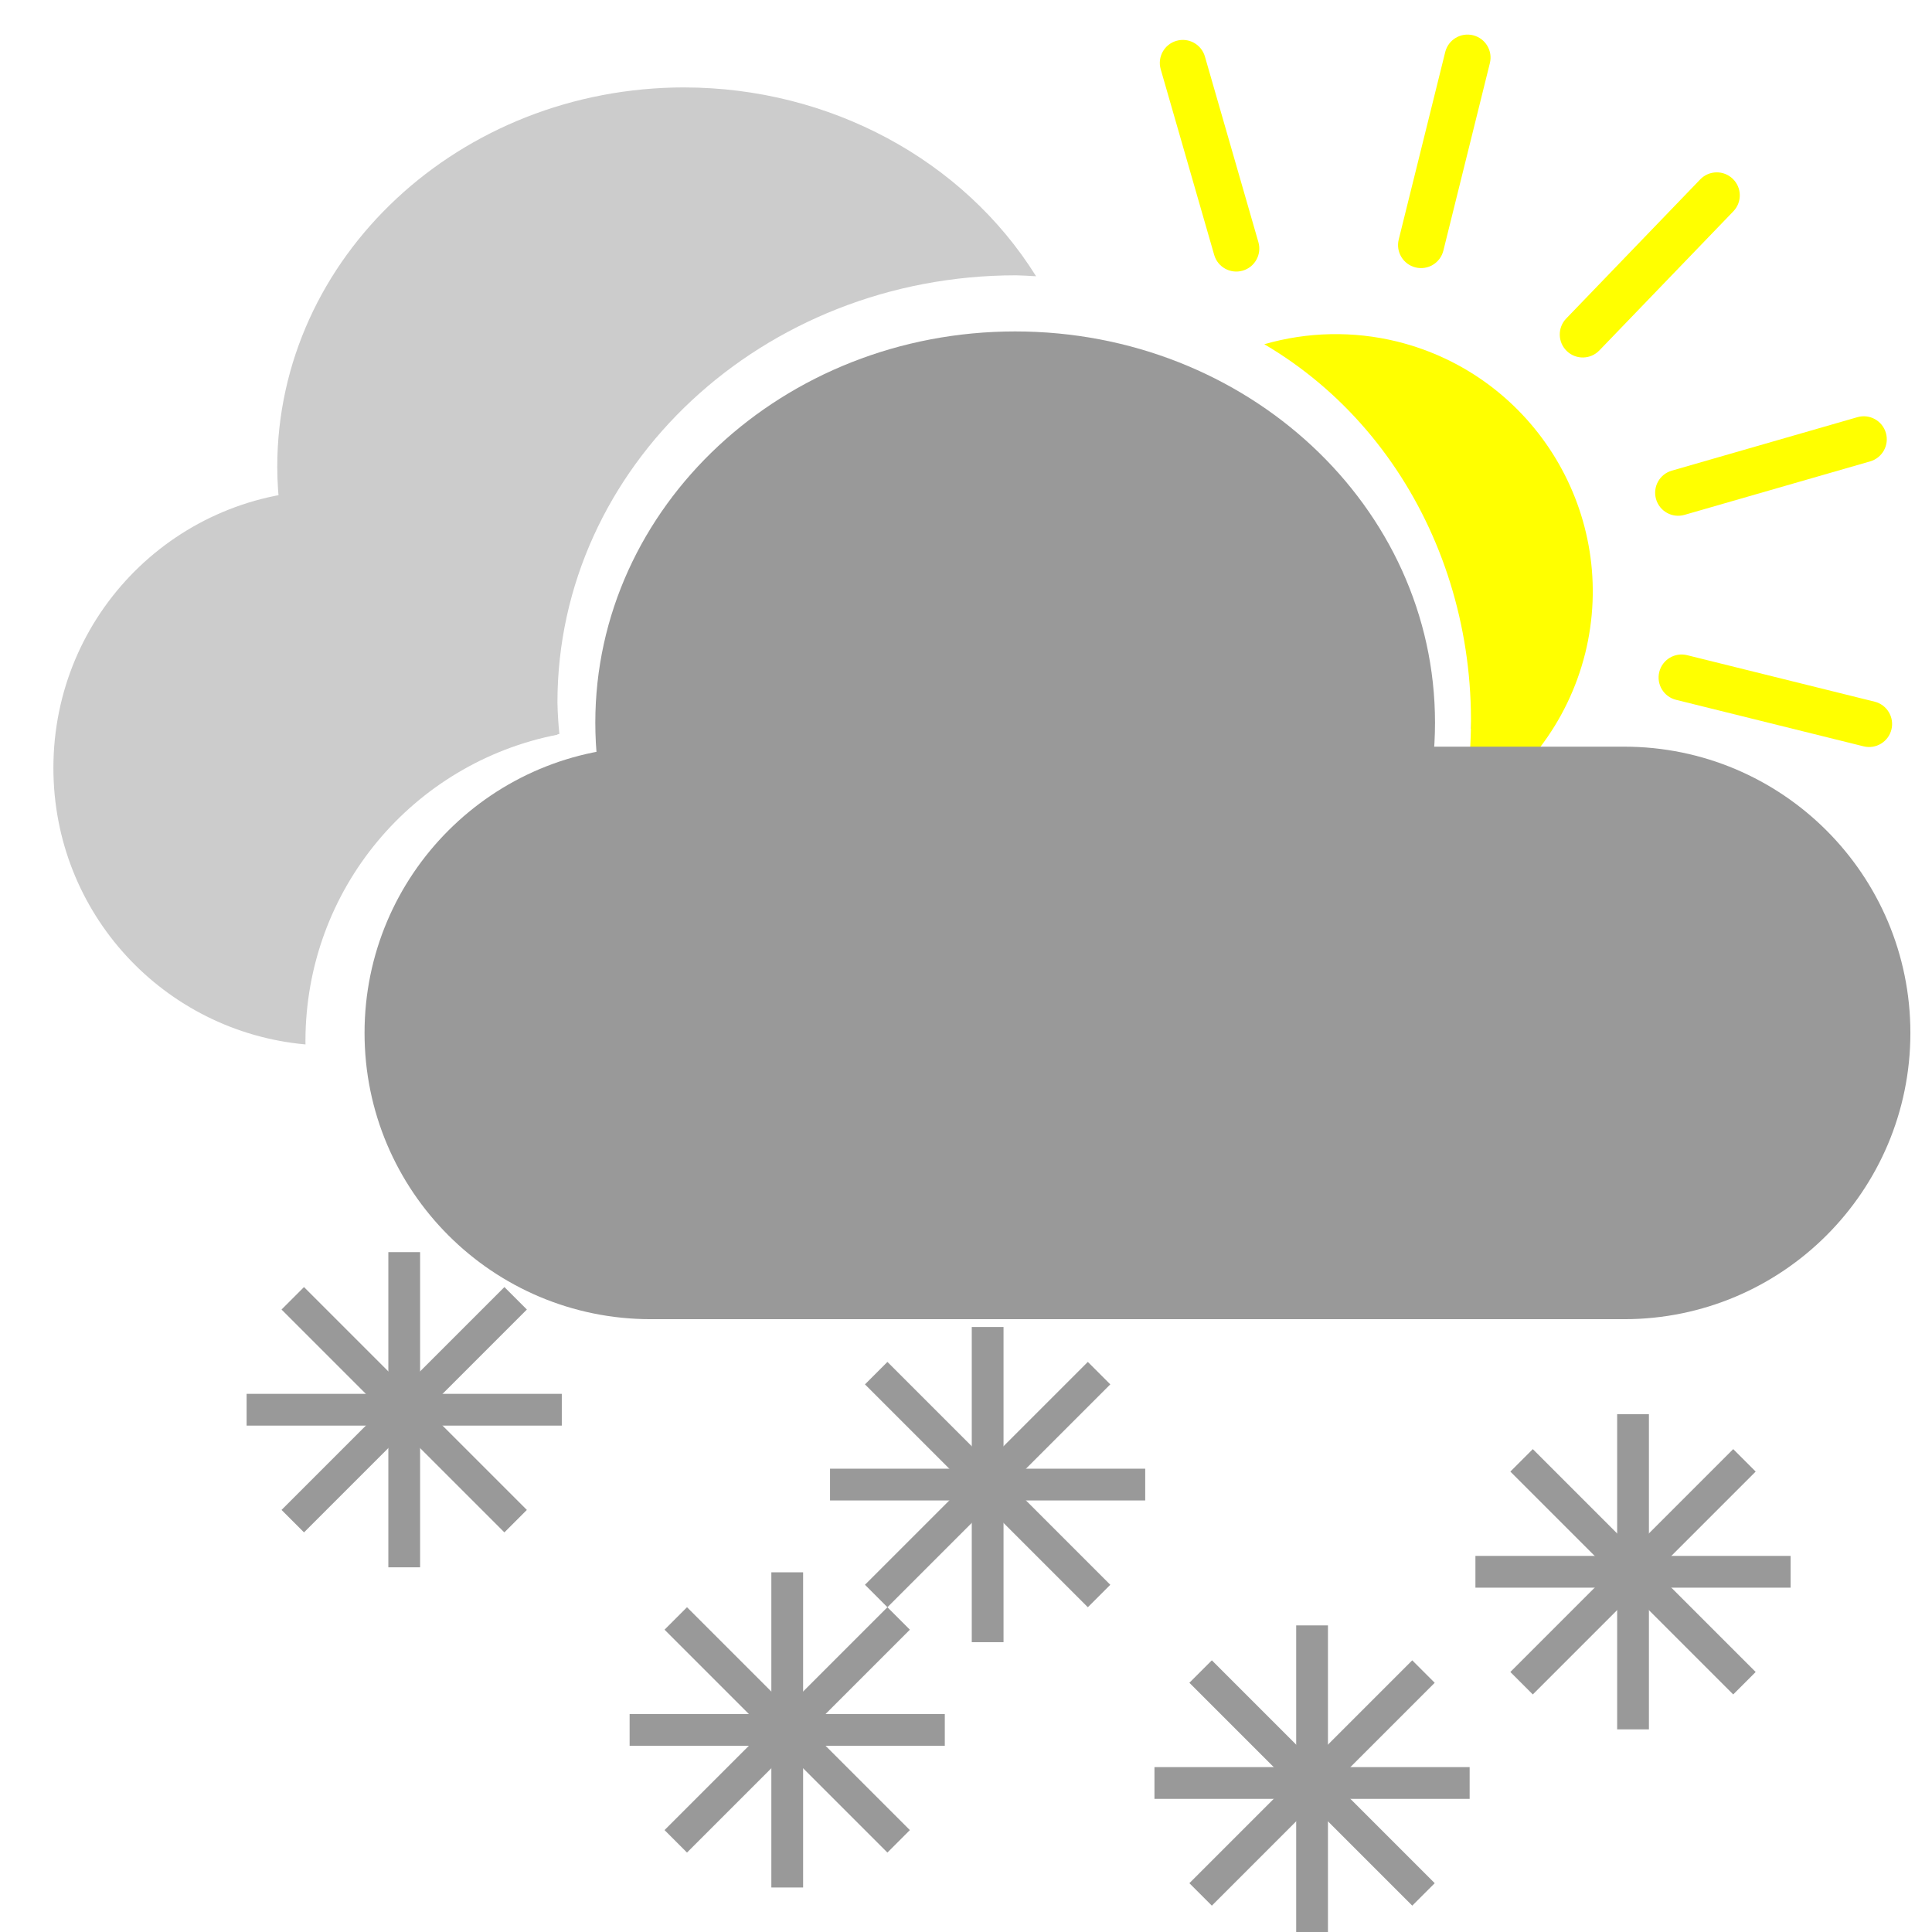
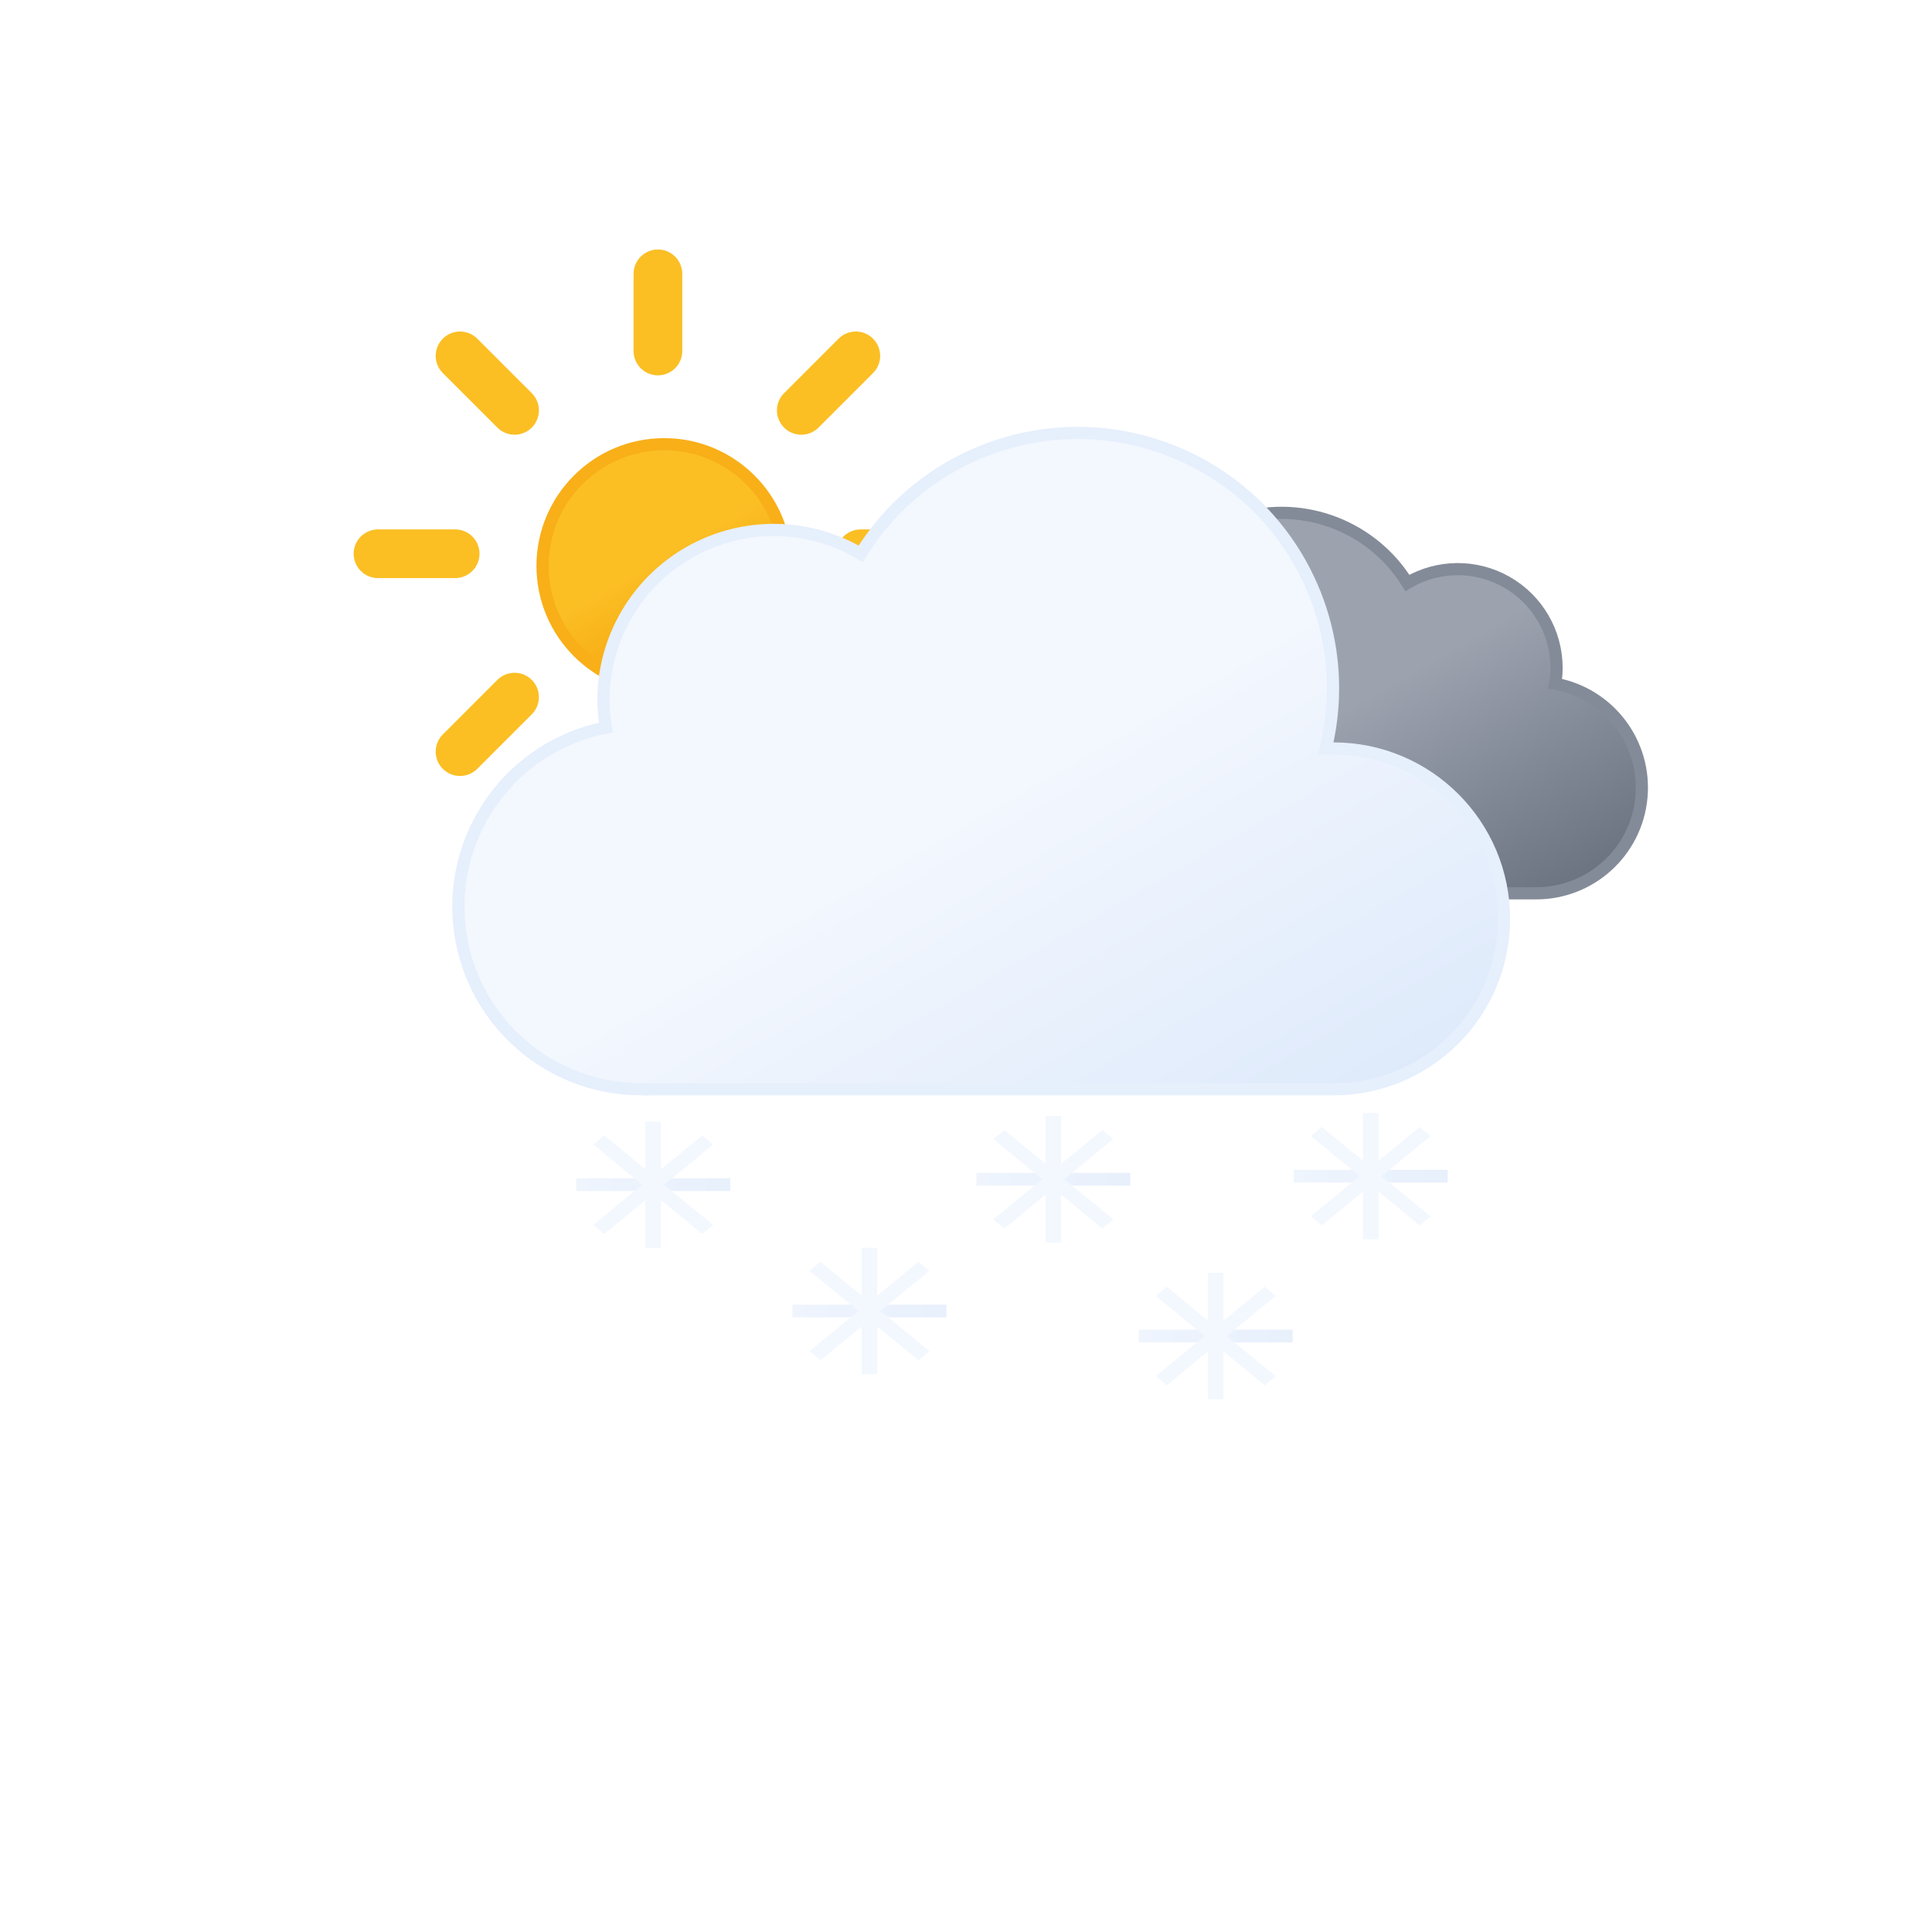
- <svg xmlns="http://www.w3.org/2000/svg" id="svg8" version="1.1" viewBox="0 0 79.375 79.375" height="300" width="300">
-   <defs id="defs2" />
-   <path style="fill:#cccccc;stroke-width:0.177" d="m 13.603,20.141 c -6.321,0 -11.409,5.089 -11.409,11.41 0,5.966 4.534,10.831 10.358,11.359 -3.91e-4,-0.042 -0.003,-0.082 -0.003,-0.124 0,-6.261 4.436,-11.446 10.349,-12.602 a 18.838,17.554 0 0 1 -0.083,-1.382 18.838,17.554 0 0 1 2.468,-8.661 z m 45.57,2.221 a 18.838,17.554 0 0 1 1.318,6.44 18.838,17.554 0 0 1 -0.063,1.139 h 3.259 c -0.436,-3.107 -2.109,-5.805 -4.514,-7.579 z" id="rect12" />
-   <path style="fill:#cccccc;stroke-width:0.177" d="M 28.124,3.591 A 16.734,15.593 0 0 0 11.391,19.184 16.734,15.593 0 0 0 18.486,31.888 c 1.349,-0.843 2.868,-1.44 4.495,-1.734 a 18.838,17.554 0 0 1 -0.079,-1.29 18.838,17.554 0 0 1 18.838,-17.553 18.838,17.554 0 0 1 0.827,0.039 16.734,15.593 0 0 0 -14.444,-7.758 z" id="path14" />
-   <g transform="rotate(12.93212,34.43997,-249.9116)" id="g205">
-     <path style="fill:#ffff00;stroke-width:0.37" d="m 126.285,12.965 a 10.583,10.583 0 0 0 -10.398,-10.766 10.583,10.583 0 0 0 -5.294,1.329 17.084,18.334 0.996 0 1 12.224,17.069 10.583,10.583 0 0 0 3.467,-7.632 z" id="path35-7-3" />
-     <rect style="fill:#ffff00;stroke-width:0.265" id="rect37-2-5" width="9.827" height="1.89" x="-12.781" y="-116.853" ry="0.945" transform="rotate(90.99636)" />
-     <rect style="fill:#ffff00;stroke-width:0.265" id="rect37-5-3-6" width="9.827" height="1.89" x="-139.456" y="-11.712" ry="0.945" transform="rotate(-179.0036)" />
-     <rect style="fill:#ffff00;stroke-width:0.265" id="rect37-5-1-9-9" width="9.827" height="1.89" x="-72.177" y="-106.708" ry="0.945" transform="rotate(120.9964)" />
-     <rect style="fill:#ffff00;stroke-width:0.265" id="rect37-9-6-1" width="9.827" height="1.89" x="-118.544" y="-68.224" ry="0.945" transform="rotate(150.9964)" />
-     <rect style="fill:#ffff00;stroke-width:0.265" id="rect37-3-3-26-3-2" width="9.827" height="1.89" x="-53.558" y="94.051" ry="0.945" transform="rotate(-119.0036)" />
+ <svg xmlns="http://www.w3.org/2000/svg" xmlns:xlink="http://www.w3.org/1999/xlink" viewBox="0 0 79.374 79.374" version="1.1" id="svg33" width="300" height="300">
+   <defs id="defs23">
+     <linearGradient id="a" x1="16.5" y1="19.67" x2="21.5" y2="28.33" gradientUnits="userSpaceOnUse" gradientTransform="translate(8.29,-0.75)">
+       <stop offset="0" stop-color="#fbbf24" id="stop2" />
+       <stop offset="0.45" stop-color="#fbbf24" id="stop4" />
+       <stop offset="1" stop-color="#f59e0b" id="stop6" />
+     </linearGradient>
+     <linearGradient id="b" x1="40.76" y1="23" x2="50.83" y2="40.46" gradientUnits="userSpaceOnUse">
+       <stop offset="0" stop-color="#9ca3af" id="stop9" />
+       <stop offset="0.45" stop-color="#9ca3af" id="stop11" />
+       <stop offset="1" stop-color="#6b7280" id="stop13" />
+     </linearGradient>
+     <linearGradient id="c" x1="22.56" y1="21.96" x2="39.2" y2="50.8" gradientUnits="userSpaceOnUse" gradientTransform="translate(8.29,-0.75)">
+       <stop offset="0" stop-color="#f3f7fe" id="stop16" />
+       <stop offset="0.45" stop-color="#f3f7fe" id="stop18" />
+       <stop offset="1" stop-color="#deeafb" id="stop20" />
+     </linearGradient>
+     <linearGradient xlink:href="#b-3" id="linearGradient4633" gradientUnits="userSpaceOnUse" x1="-15.909" y1="60.877" x2="47.525" y2="60.877" />
+     <linearGradient id="b-3" x1="22.56" y1="21.96" x2="39.2" y2="50.8" gradientUnits="userSpaceOnUse" gradientTransform="translate(3.032984)" xlink:href="#b">
+       <stop offset="0" stop-color="#f3f7fe" id="stop9-6" />
+       <stop offset="0.45" stop-color="#f3f7fe" id="stop11-7" />
+       <stop offset="1" stop-color="#deeafb" id="stop13-5" />
+     </linearGradient>
+     <linearGradient id="b-6-5" x1="23.31" y1="44.3" x2="24.69" y2="46.7" gradientUnits="userSpaceOnUse">
+       <stop offset="0" stop-color="#4286ee" id="stop9-7-6" />
+       <stop offset="0.45" stop-color="#4286ee" id="stop11-5-2" />
+       <stop offset="1" stop-color="#0950bc" id="stop13-3-9" />
+     </linearGradient>
+     <linearGradient xlink:href="#b-3" id="linearGradient969" gradientUnits="userSpaceOnUse" x1="-15.909" y1="60.877" x2="47.525" y2="60.877" />
+     <linearGradient xlink:href="#b-3" id="linearGradient971" gradientUnits="userSpaceOnUse" x1="-15.909" y1="60.877" x2="47.525" y2="60.877" />
+     <linearGradient xlink:href="#b-3" id="linearGradient973" gradientUnits="userSpaceOnUse" x1="-15.909" y1="60.877" x2="47.525" y2="60.877" />
+     <linearGradient xlink:href="#b-3" id="linearGradient975" gradientUnits="userSpaceOnUse" x1="-15.909" y1="60.877" x2="47.525" y2="60.877" />
+     <linearGradient xlink:href="#b-3" id="linearGradient4633-9" gradientUnits="userSpaceOnUse" x1="-15.909" y1="60.877" x2="47.525" y2="60.877" />
+     <linearGradient xlink:href="#b-3" id="linearGradient1247" gradientUnits="userSpaceOnUse" x1="-15.909" y1="60.877" x2="47.525" y2="60.877" />
+     <linearGradient xlink:href="#b-3" id="linearGradient1249" gradientUnits="userSpaceOnUse" x1="-15.909" y1="60.877" x2="47.525" y2="60.877" />
+     <linearGradient xlink:href="#b-3" id="linearGradient1251" gradientUnits="userSpaceOnUse" x1="-15.909" y1="60.877" x2="47.525" y2="60.877" />
+     <linearGradient xlink:href="#b-3" id="linearGradient1253" gradientUnits="userSpaceOnUse" x1="-15.909" y1="60.877" x2="47.525" y2="60.877" />
+     <linearGradient xlink:href="#b" id="linearGradient1402" gradientUnits="userSpaceOnUse" x1="40.76" y1="23" x2="50.83" y2="40.46" gradientTransform="translate(8.29,-0.75)" />
+     <linearGradient xlink:href="#b-3" id="linearGradient4633-2" gradientUnits="userSpaceOnUse" x1="-15.909" y1="60.877" x2="47.525" y2="60.877" />
+     <linearGradient xlink:href="#b-3" id="linearGradient2864" gradientUnits="userSpaceOnUse" x1="-15.909" y1="60.877" x2="47.525" y2="60.877" />
+     <linearGradient xlink:href="#b-3" id="linearGradient2866" gradientUnits="userSpaceOnUse" x1="-15.909" y1="60.877" x2="47.525" y2="60.877" />
+     <linearGradient xlink:href="#b-3" id="linearGradient2868" gradientUnits="userSpaceOnUse" x1="-15.909" y1="60.877" x2="47.525" y2="60.877" />
+     <linearGradient xlink:href="#b-3" id="linearGradient2870" gradientUnits="userSpaceOnUse" x1="-15.909" y1="60.877" x2="47.525" y2="60.877" />
+     <linearGradient xlink:href="#b-3" id="linearGradient4633-93" gradientUnits="userSpaceOnUse" x1="-15.909" y1="60.877" x2="47.525" y2="60.877" />
+     <linearGradient xlink:href="#b-3" id="linearGradient3136" gradientUnits="userSpaceOnUse" x1="-15.909" y1="60.877" x2="47.525" y2="60.877" />
+     <linearGradient xlink:href="#b-3" id="linearGradient3138" gradientUnits="userSpaceOnUse" x1="-15.909" y1="60.877" x2="47.525" y2="60.877" />
+     <linearGradient xlink:href="#b-3" id="linearGradient3140" gradientUnits="userSpaceOnUse" x1="-15.909" y1="60.877" x2="47.525" y2="60.877" />
+     <linearGradient xlink:href="#b-3" id="linearGradient3142" gradientUnits="userSpaceOnUse" x1="-15.909" y1="60.877" x2="47.525" y2="60.877" />
+     <linearGradient xlink:href="#b-3" id="linearGradient4633-6" gradientUnits="userSpaceOnUse" x1="-15.909" y1="60.877" x2="47.525" y2="60.877" />
+     <linearGradient xlink:href="#b-3" id="linearGradient3264" gradientUnits="userSpaceOnUse" x1="-15.909" y1="60.877" x2="47.525" y2="60.877" />
+     <linearGradient xlink:href="#b-3" id="linearGradient3266" gradientUnits="userSpaceOnUse" x1="-15.909" y1="60.877" x2="47.525" y2="60.877" />
+     <linearGradient xlink:href="#b-3" id="linearGradient3268" gradientUnits="userSpaceOnUse" x1="-15.909" y1="60.877" x2="47.525" y2="60.877" />
+     <linearGradient xlink:href="#b-3" id="linearGradient3270" gradientUnits="userSpaceOnUse" x1="-15.909" y1="60.877" x2="47.525" y2="60.877" />
+   </defs>
+   <circle cx="27.29" cy="23.25" r="5" stroke="#f8af18" stroke-miterlimit="10" stroke-width="0.5" fill="url(#a)" id="circle25" style="fill:url(#a)" />
+   <path d="m 27.03,14.42 v -3.17 m 0,23 v -3.17 m 5.89,-14.22 2.24,-2.24 M 18.9,30.88 21.14,28.64 m 0,-11.78 -2.24,-2.24 M 35.16,30.88 32.92,28.64 M 15.53,22.75 h 3.17 m 19.83,0 h -3.17" fill="none" stroke="#fbbf24" stroke-linecap="round" stroke-miterlimit="10" stroke-width="2" id="path27" />
+   <path d="m 42.52,32.7 a 4.05,4.05 0 0 0 4.05,4 h 16.51 a 4.34,4.34 0 0 0 0.81,-8.61 3.52,3.52 0 0 0 0.06,-0.66 4.06,4.06 0 0 0 -6.13,-3.48 6.08,6.08 0 0 0 -11.25,3.19 6.34,6.34 0 0 0 0.18,1.46 h -0.18 a 4.05,4.05 0 0 0 -4.05,4.1 z" stroke="#848b98" stroke-miterlimit="10" stroke-width="0.5" fill="url(#b)" id="path29" style="fill:url(#linearGradient1402)" />
+   <path d="m 54.79,30.75 h -0.32 a 10.49,10.49 0 0 0 -19.11,-8 7,7 0 0 0 -10.57,6 7.21,7.21 0 0 0 0.1,1.14 7.5,7.5 0 0 0 1.4,14.86 4.19,4.19 0 0 0 0.5,0 v 0 h 28 a 7,7 0 0 0 0,-14 z" stroke="#e6effc" stroke-miterlimit="10" stroke-width="0.5" fill="url(#c)" id="path31" style="fill:url(#c)" />
+   <g style="fill:url(#linearGradient4633);fill-opacity:1" transform="matrix(0.4883259,0,0,0.4011272,29.29284,22.33227)" id="g79-5">
+     <rect ry="0" y="64.453" x="22.159" height="1.305" width="12.949" id="rect40-35" style="fill:url(#linearGradient969);fill-opacity:1;stroke-width:0.213" />
+     <rect transform="rotate(-90)" ry="0" y="27.982" x="-71.58" height="1.305" width="12.949" id="rect40-3-6" style="fill:url(#linearGradient971);fill-opacity:1;stroke-width:0.213" />
+     <rect transform="rotate(-45)" ry="0" y="65.631" x="-32.264" height="1.305" width="12.949" id="rect40-6-2" style="fill:url(#linearGradient973);fill-opacity:1;stroke-width:0.213" />
+     <rect transform="rotate(-135)" ry="0" y="-26.442" x="-72.758" height="1.305" width="12.949" id="rect40-3-7-9" style="fill:url(#linearGradient975);fill-opacity:1;stroke-width:0.213" />
  </g>
-   <g transform="translate(-58.04241,45.74153)" id="g190">
-     <g id="g79" transform="translate(46.01515,-52.92934)" style="fill:#999999">
-       <rect ry="0" y="64.453" x="22.159" height="1.305" width="12.949" id="rect40" style="fill:#999999;stroke-width:0.213" />
-       <rect transform="rotate(-90)" ry="0" y="27.982" x="-71.58" height="1.305" width="12.949" id="rect40-3" style="fill:#999999;stroke-width:0.213" />
-       <rect transform="rotate(-45)" ry="0" y="65.631" x="-32.264" height="1.305" width="12.949" id="rect40-6" style="fill:#999999;stroke-width:0.213" />
-       <rect transform="rotate(-135)" ry="0" y="-26.442" x="-72.758" height="1.305" width="12.949" id="rect40-3-7" style="fill:#999999;stroke-width:0.213" />
-     </g>
-     <g transform="translate(61.75094,-39.77543)" id="g79-5" style="fill:#999999">
-       <rect ry="0" y="64.453" x="22.159" height="1.305" width="12.949" id="rect40-35" style="fill:#999999;stroke-width:0.213" />
-       <rect transform="rotate(-90)" ry="0" y="27.982" x="-71.58" height="1.305" width="12.949" id="rect40-3-6" style="fill:#999999;stroke-width:0.213" />
-       <rect transform="rotate(-45)" ry="0" y="65.631" x="-32.264" height="1.305" width="12.949" id="rect40-6-2" style="fill:#999999;stroke-width:0.213" />
-       <rect transform="rotate(-135)" ry="0" y="-26.442" x="-72.758" height="1.305" width="12.949" id="rect40-3-7-9" style="fill:#999999;stroke-width:0.213" />
-     </g>
-     <g id="g191" transform="translate(83.31342,-37.59421)" style="fill:#999999">
-       <rect ry="0" y="64.453" x="22.159" height="1.305" width="12.949" id="rect40-2" style="fill:#999999;stroke-width:0.213" />
-       <rect transform="rotate(-90)" ry="0" y="27.982" x="-71.58" height="1.305" width="12.949" id="rect40-3-70" style="fill:#999999;stroke-width:0.213" />
-       <rect transform="rotate(-45)" ry="0" y="65.631" x="-32.264" height="1.305" width="12.949" id="rect40-6-9" style="fill:#999999;stroke-width:0.213" />
-       <rect transform="rotate(-135)" ry="0" y="-26.442" x="-72.758" height="1.305" width="12.949" id="rect40-3-7-3" style="fill:#999999;stroke-width:0.213" />
-     </g>
-     <g transform="translate(96.50013,-46.2713)" id="g79-8" style="fill:#999999">
-       <rect style="fill:#999999;stroke-width:0.213" id="rect40-7" width="12.949" height="1.305" x="22.159" y="64.453" ry="0" />
-       <rect style="fill:#999999;stroke-width:0.213" id="rect40-3-9" width="12.949" height="1.305" x="-71.58" y="27.982" ry="0" transform="rotate(-90)" />
-       <rect style="fill:#999999;stroke-width:0.213" id="rect40-6-20" width="12.949" height="1.305" x="-32.264" y="65.631" ry="0" transform="rotate(-45)" />
-       <rect style="fill:#999999;stroke-width:0.213" id="rect40-3-7-2" width="12.949" height="1.305" x="-72.758" y="-26.442" ry="0" transform="rotate(-135)" />
-     </g>
-     <g id="g79-6" transform="translate(69.98474,-49.85412)" style="fill:#999999">
-       <rect ry="0" y="64.453" x="22.159" height="1.305" width="12.949" id="rect40-0" style="fill:#999999;stroke-width:0.213" />
-       <rect transform="rotate(-90)" ry="0" y="27.982" x="-71.58" height="1.305" width="12.949" id="rect40-3-62" style="fill:#999999;stroke-width:0.213" />
-       <rect transform="rotate(-45)" ry="0" y="65.631" x="-32.264" height="1.305" width="12.949" id="rect40-6-6" style="fill:#999999;stroke-width:0.213" />
-       <rect transform="rotate(-135)" ry="0" y="-26.442" x="-72.758" height="1.305" width="12.949" id="rect40-3-7-1" style="fill:#999999;stroke-width:0.213" />
-     </g>
+   <g style="fill:url(#linearGradient4633-9);fill-opacity:1" transform="matrix(0.4883259,0,0,0.4011272,35.96349,28.77438)" id="g79-5-6">
+     <rect ry="0" y="64.453" x="22.159" height="1.305" width="12.949" id="rect40-35-1" style="fill:url(#linearGradient1247);fill-opacity:1;stroke-width:0.213" />
+     <rect transform="rotate(-90)" ry="0" y="27.982" x="-71.58" height="1.305" width="12.949" id="rect40-3-6-8" style="fill:url(#linearGradient1249);fill-opacity:1;stroke-width:0.213" />
+     <rect transform="rotate(-45)" ry="0" y="65.631" x="-32.264" height="1.305" width="12.949" id="rect40-6-2-7" style="fill:url(#linearGradient1251);fill-opacity:1;stroke-width:0.213" />
+     <rect transform="rotate(-135)" ry="0" y="-26.442" x="-72.758" height="1.305" width="12.949" id="rect40-3-7-9-9" style="fill:url(#linearGradient1253);fill-opacity:1;stroke-width:0.213" />
  </g>
-   <g id="g111" transform="matrix(0.9156645,0,0,0.9156645,110.4142,-193.3976)" style="fill:#999999">
-     <rect ry="12.844" y="244.712" x="-104.227" height="25.688" width="69.359" id="rect12-6-7" style="fill:#999999;stroke-width:0.2" />
-     <ellipse ry="17.554" rx="18.838" cy="243.635" cx="-75.035" id="path14-7-5" style="fill:#999999;stroke-width:0.2" />
+   <g style="fill:url(#linearGradient4633-2);fill-opacity:1" transform="matrix(0.4883259,0,0,0.4011272,42.33211,22.20691)" id="g79-5-7">
+     <rect ry="0" y="64.453" x="22.159" height="1.305" width="12.949" id="rect40-35-3" style="fill:url(#linearGradient2864);fill-opacity:1;stroke-width:0.213" />
+     <rect transform="rotate(-90)" ry="0" y="27.982" x="-71.58" height="1.305" width="12.949" id="rect40-3-6-6" style="fill:url(#linearGradient2866);fill-opacity:1;stroke-width:0.213" />
+     <rect transform="rotate(-45)" ry="0" y="65.631" x="-32.264" height="1.305" width="12.949" id="rect40-6-2-1" style="fill:url(#linearGradient2868);fill-opacity:1;stroke-width:0.213" />
+     <rect transform="rotate(-135)" ry="0" y="-26.442" x="-72.758" height="1.305" width="12.949" id="rect40-3-7-9-2" style="fill:url(#linearGradient2870);fill-opacity:1;stroke-width:0.213" />
+   </g>
+   <g style="fill:url(#linearGradient4633-93);fill-opacity:1" transform="matrix(0.4883259,0,0,0.4011272,21.73705,27.74622)" id="g79-5-1">
+     <rect ry="0" y="64.453" x="22.159" height="1.305" width="12.949" id="rect40-35-0" style="fill:url(#linearGradient3136);fill-opacity:1;stroke-width:0.213" />
+     <rect transform="rotate(-90)" ry="0" y="27.982" x="-71.58" height="1.305" width="12.949" id="rect40-3-6-63" style="fill:url(#linearGradient3138);fill-opacity:1;stroke-width:0.213" />
+     <rect transform="rotate(-45)" ry="0" y="65.631" x="-32.264" height="1.305" width="12.949" id="rect40-6-2-2" style="fill:url(#linearGradient3140);fill-opacity:1;stroke-width:0.213" />
+     <rect transform="rotate(-135)" ry="0" y="-26.442" x="-72.758" height="1.305" width="12.949" id="rect40-3-7-9-0" style="fill:url(#linearGradient3142);fill-opacity:1;stroke-width:0.213" />
+   </g>
+   <g style="fill:url(#linearGradient4633-6);fill-opacity:1" transform="matrix(0.4883259,0,0,0.4011272,12.85456,22.557)" id="g79-5-5">
+     <rect ry="0" y="64.453" x="22.159" height="1.305" width="12.949" id="rect40-35-2" style="fill:url(#linearGradient3264);fill-opacity:1;stroke-width:0.213" />
+     <rect transform="rotate(-90)" ry="0" y="27.982" x="-71.58" height="1.305" width="12.949" id="rect40-3-6-5" style="fill:url(#linearGradient3266);fill-opacity:1;stroke-width:0.213" />
+     <rect transform="rotate(-45)" ry="0" y="65.631" x="-32.264" height="1.305" width="12.949" id="rect40-6-2-4" style="fill:url(#linearGradient3268);fill-opacity:1;stroke-width:0.213" />
+     <rect transform="rotate(-135)" ry="0" y="-26.442" x="-72.758" height="1.305" width="12.949" id="rect40-3-7-9-7" style="fill:url(#linearGradient3270);fill-opacity:1;stroke-width:0.213" />
  </g>
</svg>
